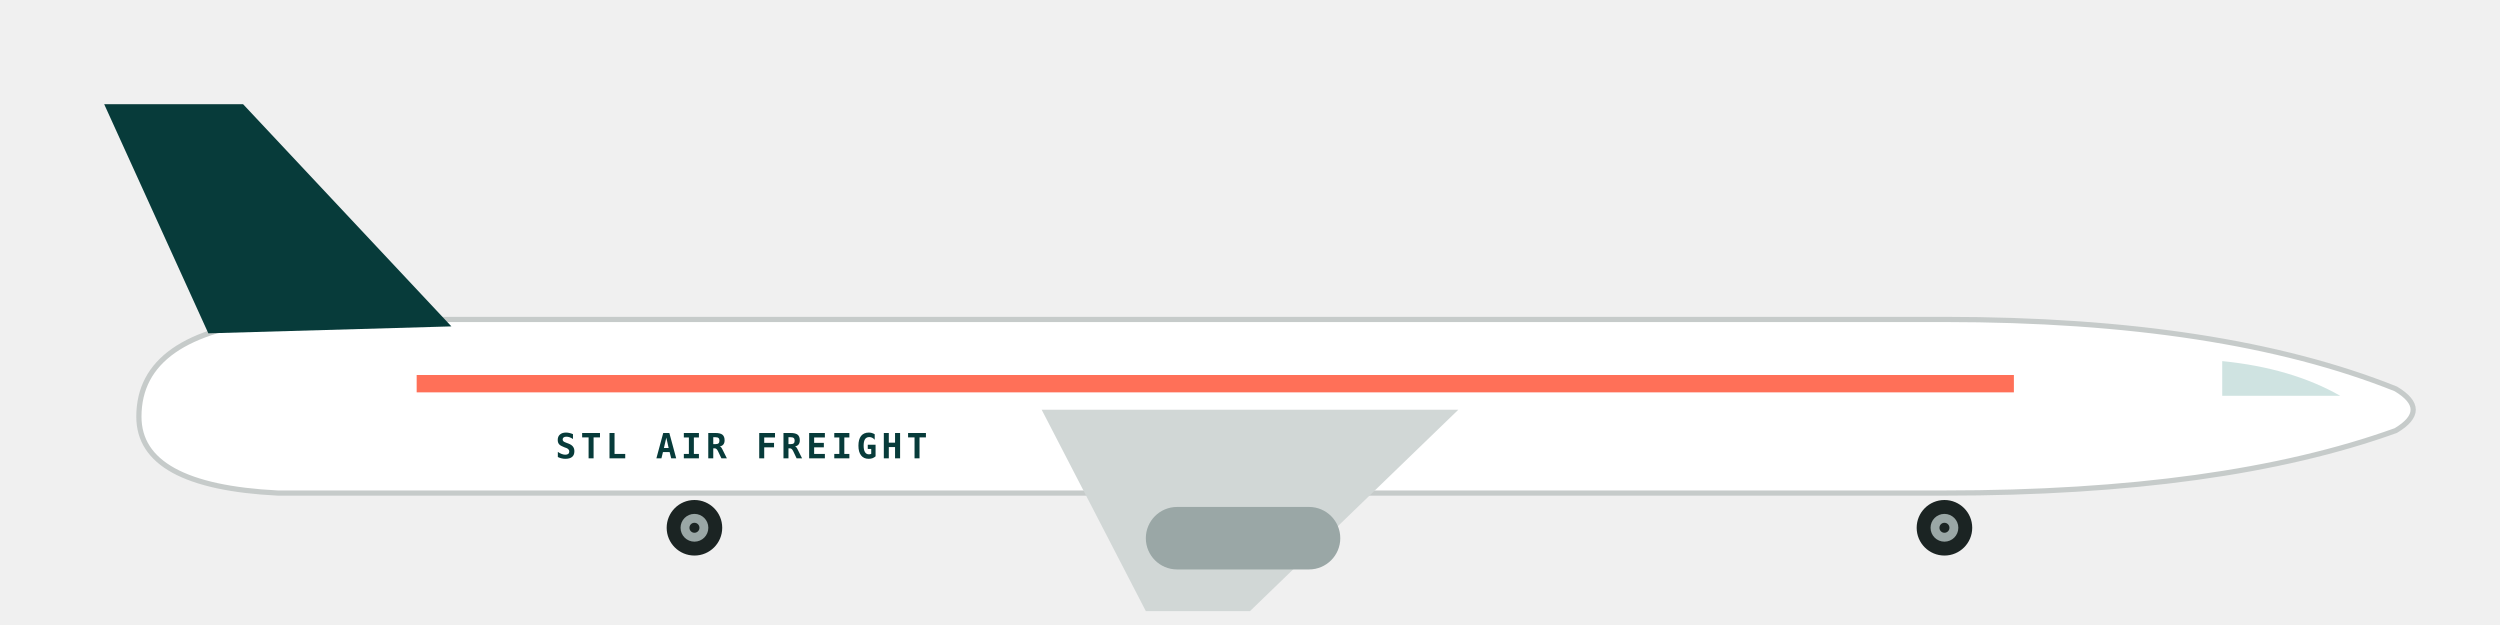
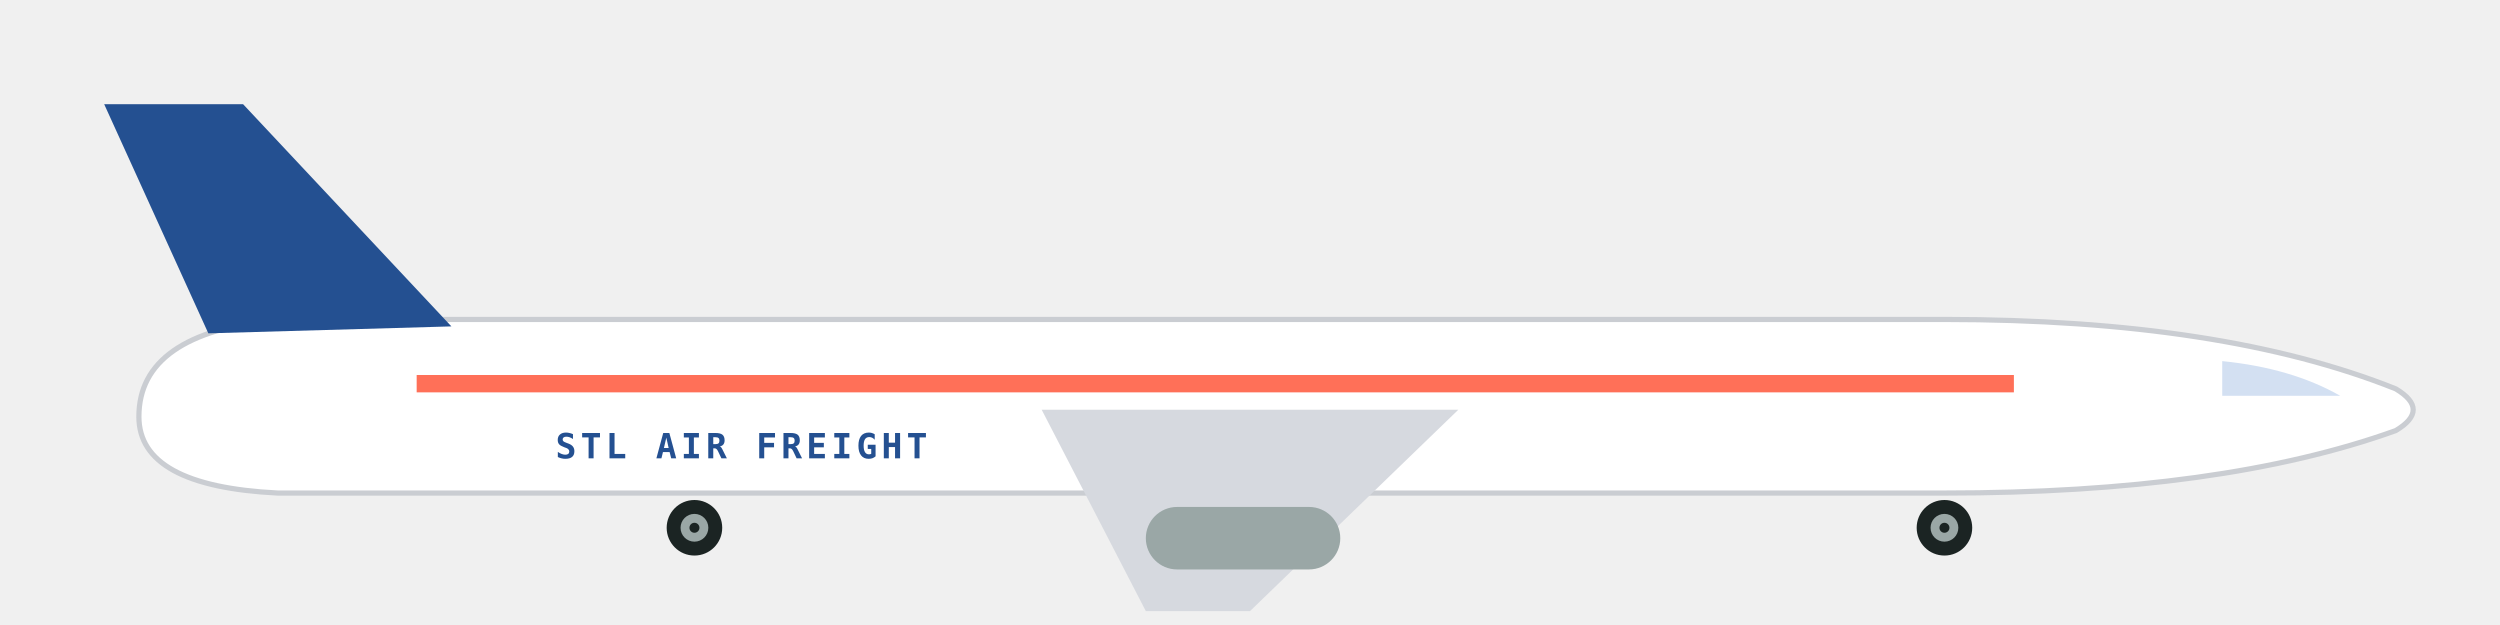
<svg xmlns="http://www.w3.org/2000/svg" viewBox="0 0 720 180" width="720" height="180" role="img" aria-label="Cargo aircraft">
-   <path d="M40 120 Q40 96 80 92 H560 Q640 92 690 112 Q700 118 690 124 Q640 142 560 142 H80 Q40 140 40 120 Z" fill="#FFFFFF" stroke="#C6CBCA" stroke-width="1.5" />
-   <path d="M60 96 L30 30 H70 L130 94 Z" fill="#073B3A" />
-   <path d="M300 118 L420 118 L360 176 H330 Z" fill="#D1D7D6" />
+   <path d="M40 120 Q40 96 80 92 H560 Q640 92 690 112 Q700 118 690 124 Q640 142 560 142 H80 Q40 140 40 120 Z" fill="#FFFFFF" stroke="#CACDD2" stroke-width="1.5" />
+   <path d="M60 96 L30 30 H70 L130 94 Z" fill="#245091" />
+   <path d="M300 118 L420 118 L360 176 H330 Z" fill="#D6D9DF" />
  <rect x="330" y="146" width="56" height="18" rx="9" fill="#9AA7A6" />
-   <path d="M640 104 Q660 106 674 114 H640 Z" fill="#CFE3E1" />
+   <path d="M640 104 Q660 106 674 114 H640 Z" fill="#D3E0F2" />
  <rect x="120" y="108" width="460" height="5" fill="#FF7058" />
-   <text x="160" y="132" font-family="IBM Plex Mono, ui-monospace, monospace" font-size="10" font-weight="600" letter-spacing="1.2" fill="#073B3A">STL AIR FREIGHT</text>
+   <text x="160" y="132" font-family="IBM Plex Mono, ui-monospace, monospace" font-size="10" font-weight="600" letter-spacing="1.2" fill="#245091">STL AIR FREIGHT</text>
  <circle cx="200" cy="152" r="8" fill="#1B2423" />
  <circle cx="200" cy="152" r="4.0" fill="#9AA7A6" />
  <circle cx="200" cy="152" r="1.44" fill="#1B2423" />
  <circle cx="560" cy="152" r="8" fill="#1B2423" />
  <circle cx="560" cy="152" r="4.0" fill="#9AA7A6" />
  <circle cx="560" cy="152" r="1.44" fill="#1B2423" />
</svg>
